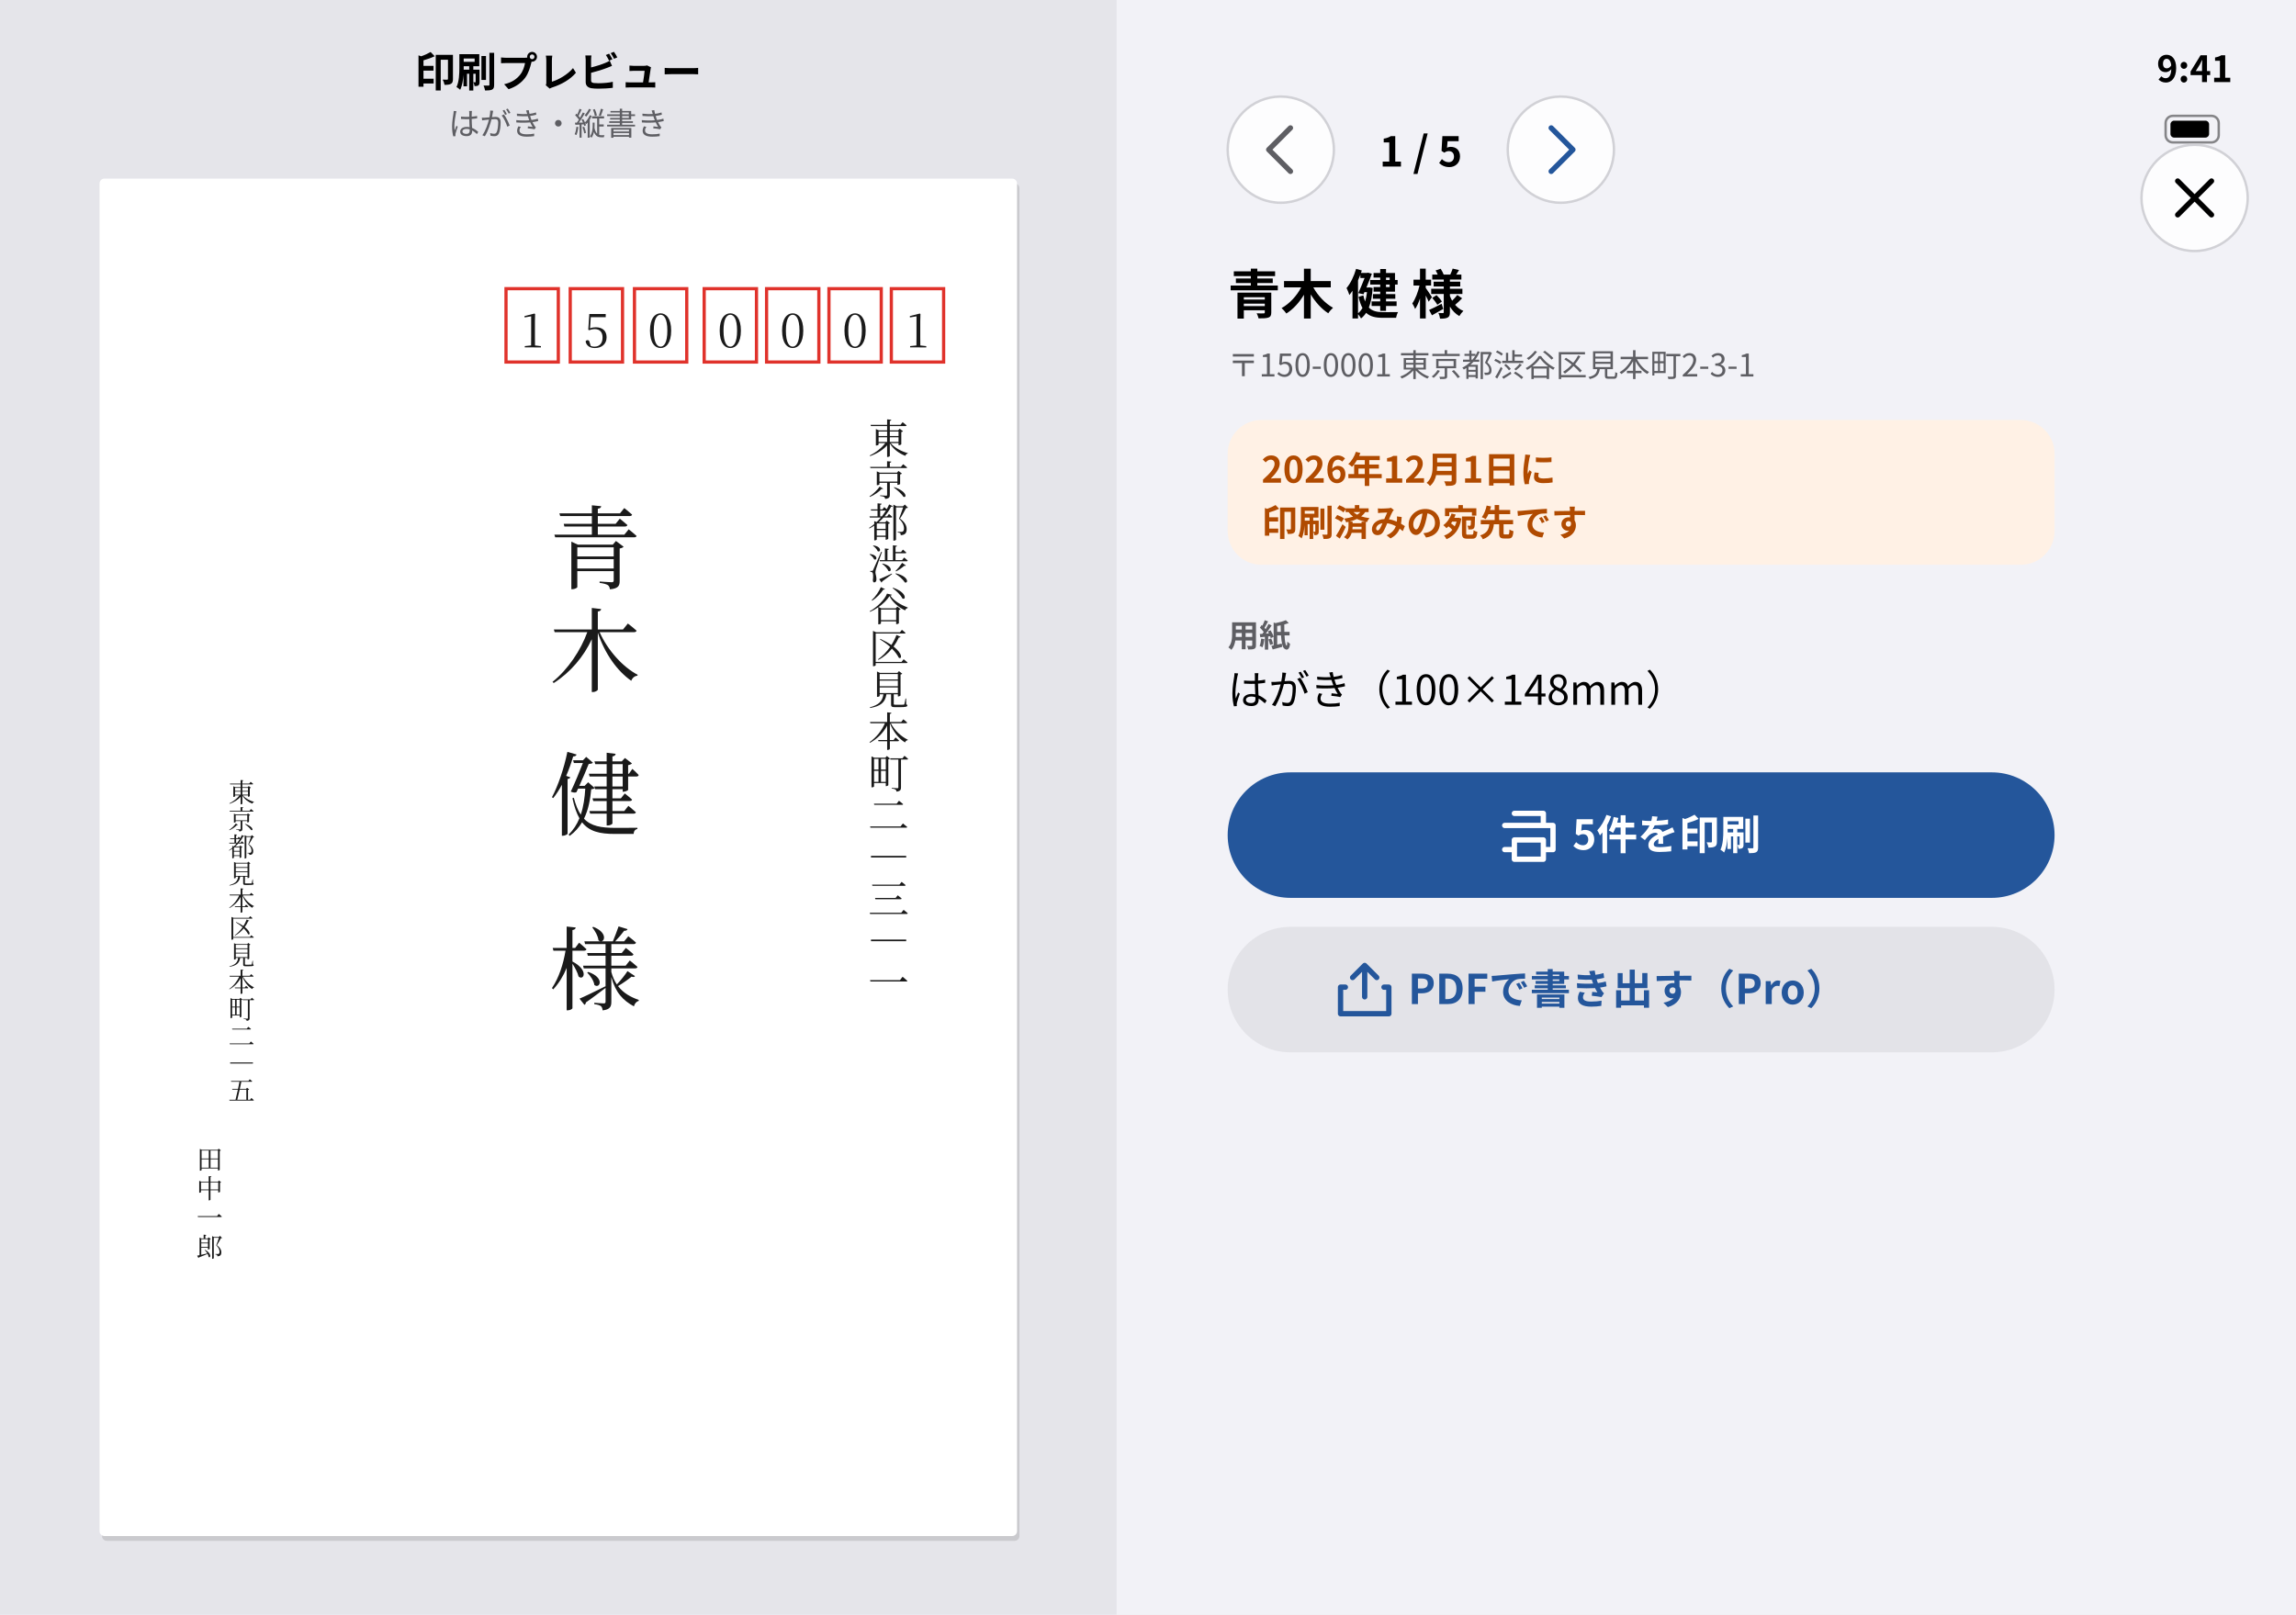
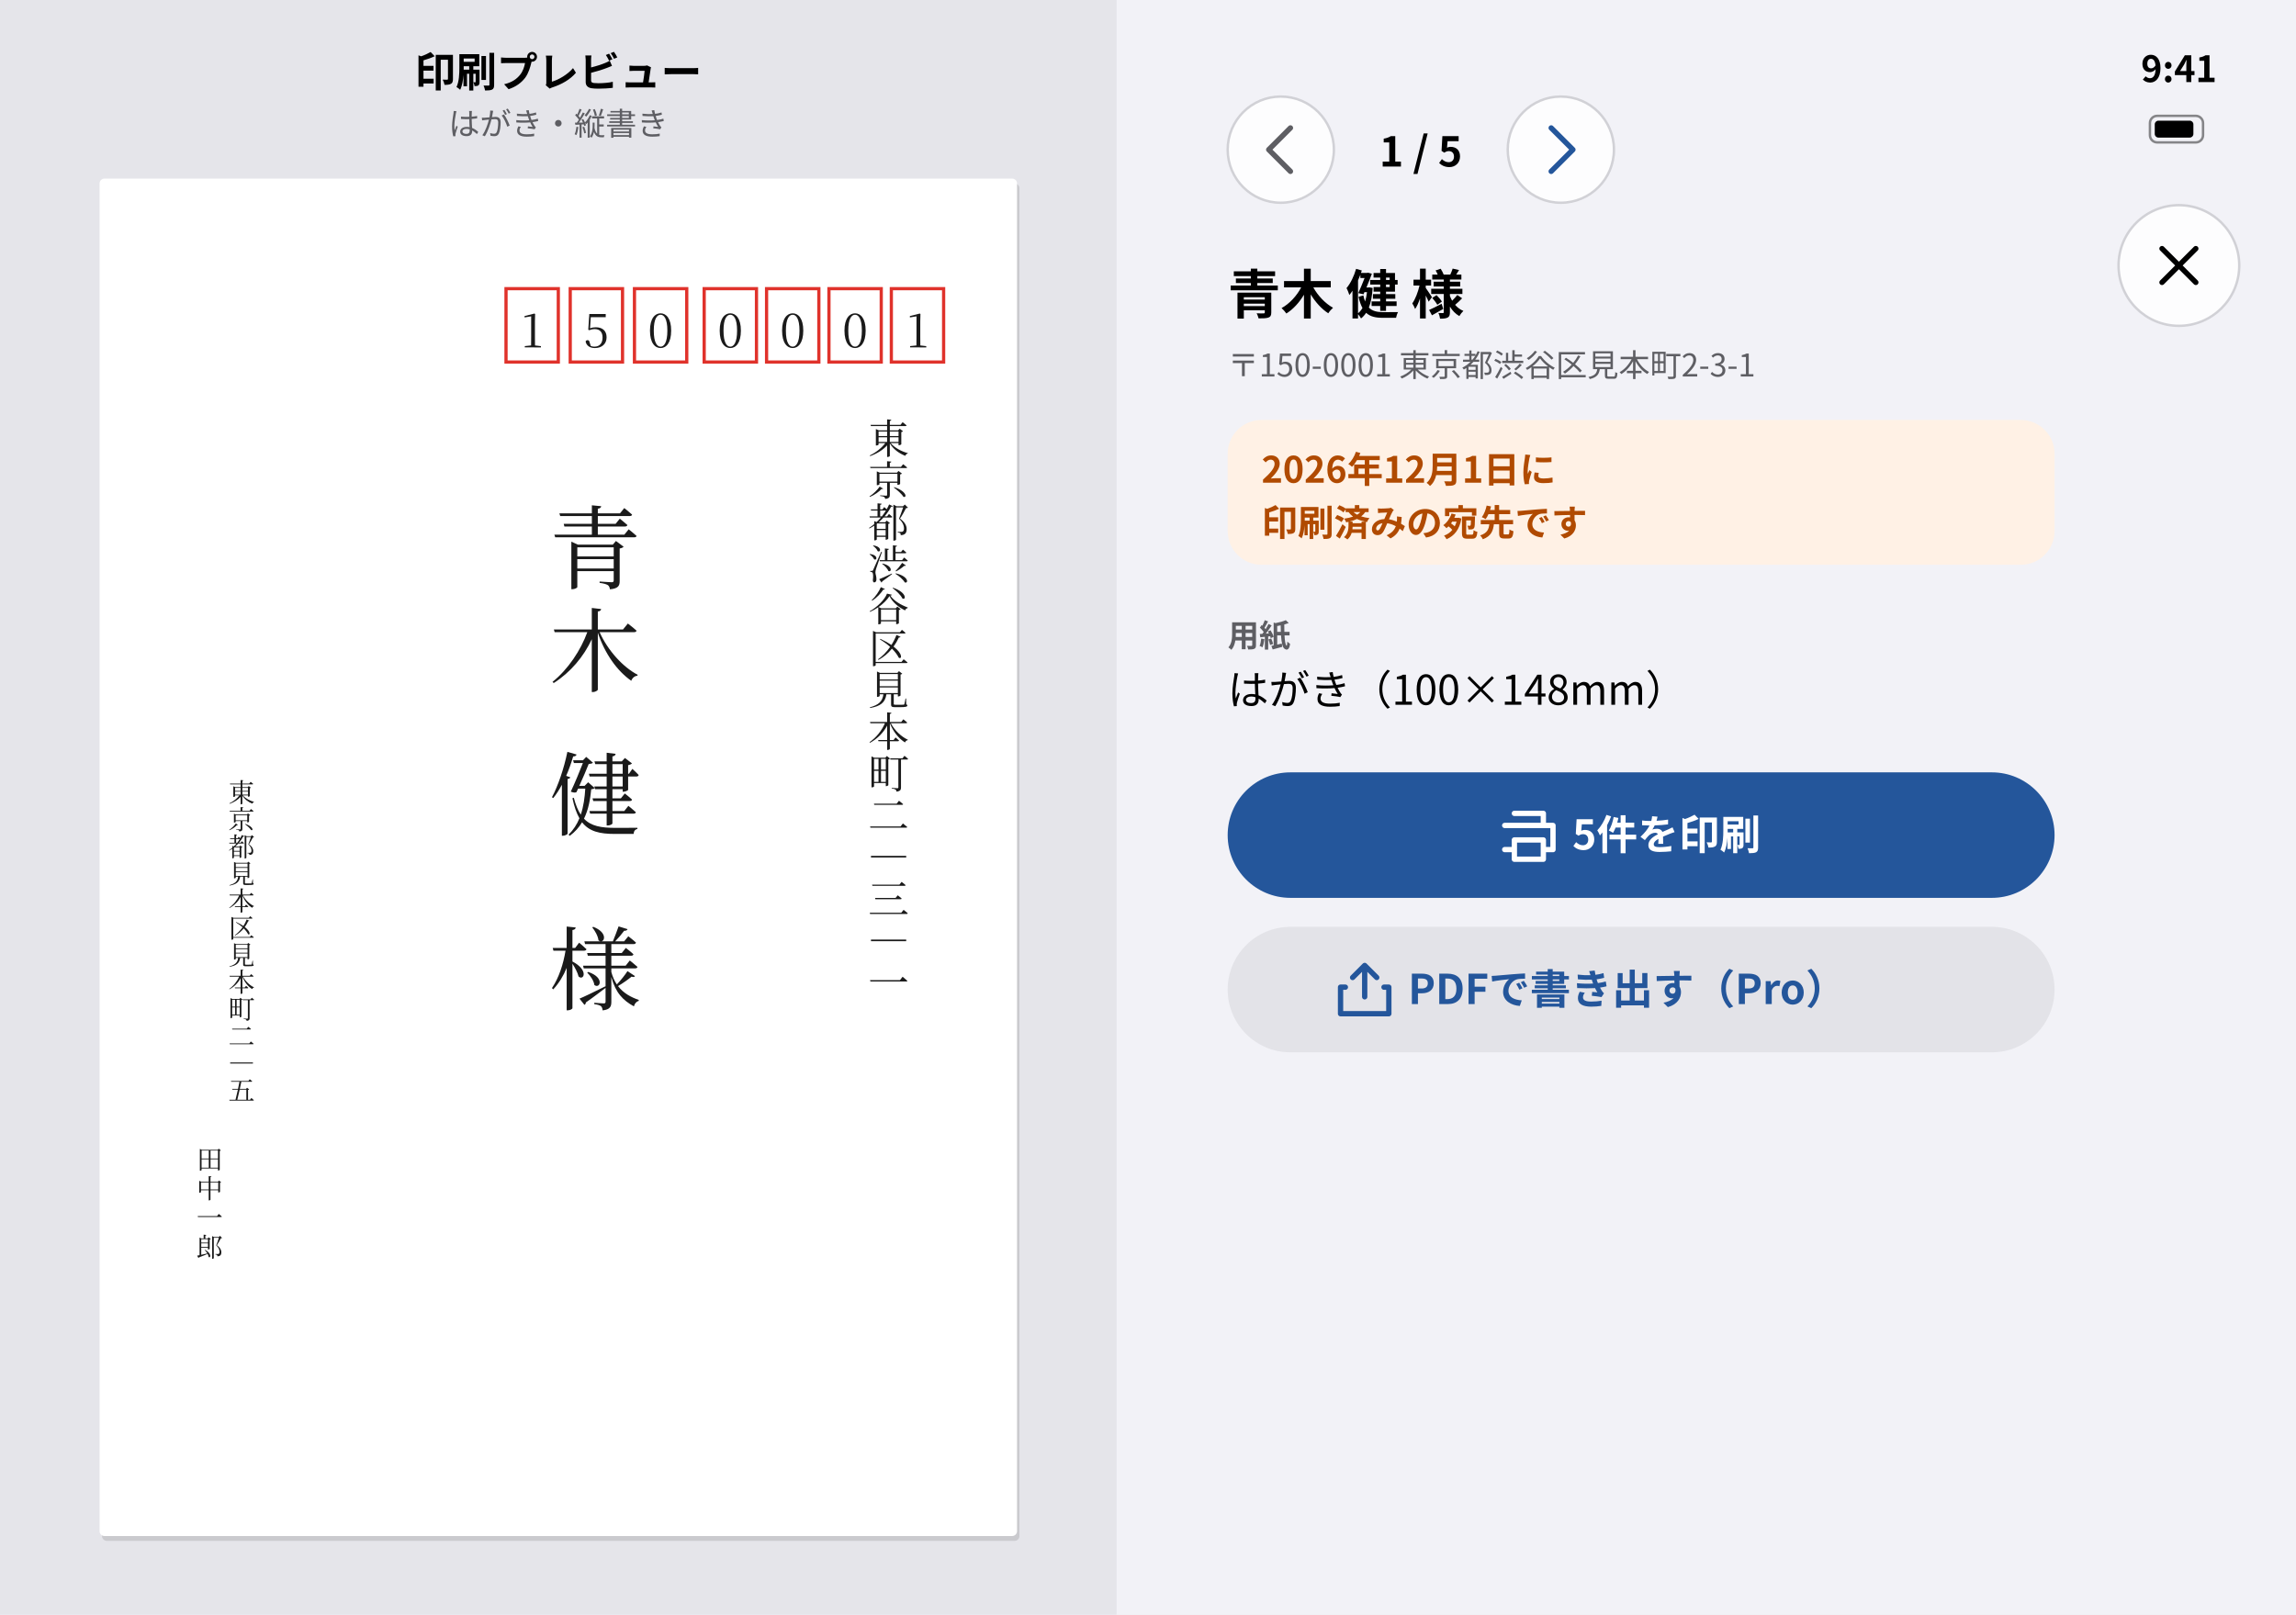
<svg xmlns="http://www.w3.org/2000/svg" width="951" height="669" viewBox="0 0 951 669" data-bg="#F2F2F7">
  <rect width="100%" height="100%" fill="#F2F2F7" />
  <rect x="0" y="0" width="462.5" height="669" fill="#E5E5EA" />
-   <text x="909" y="34" font-family="-apple-system, 'SF Pro Text', 'Hiragino Sans', 'Noto Sans JP', 'Noto Sans CJK JP', sans-serif" font-size="15" font-weight="600" fill="#000000" text-anchor="middle">9:41</text>
-   <rect x="897.0" y="48" width="22" height="11" rx="3" fill="none" stroke="#000000" stroke-opacity="0.45" />
-   <rect x="899.0" y="50" width="16" height="7" rx="1.5" fill="#000000" />
-   <circle cx="909" cy="82" r="22" fill="#FFFFFF" fill-opacity="0.85" stroke="#D1D1D6" />
+   <text x="902.5" y="34" font-family="-apple-system, 'SF Pro Text', 'Hiragino Sans', 'Noto Sans JP', 'Noto Sans CJK JP', sans-serif" font-size="15" font-weight="600" fill="#000000" text-anchor="middle">9:41</text>
+   <rect x="890.5" y="48" width="22" height="11" rx="3" fill="none" stroke="#000000" stroke-opacity="0.45" />
+   <rect x="892.5" y="50" width="16" height="7" rx="1.5" fill="#000000" />
+   <circle cx="902.5" cy="110" r="25" fill="#FFFFFF" fill-opacity="0.85" stroke="#D1D1D6" />
  <g fill="none" stroke="#000000" stroke-width="2.2" stroke-linecap="round" stroke-linejoin="round">
-     <path d="M902.0 75l14 14M916.0 75l-14 14" />
+     <path d="M895.5 103l14 14M909.5 103l-14 14" />
  </g>
  <text x="231.25" y="36" font-family="-apple-system, 'SF Pro Text', 'Hiragino Sans', 'Noto Sans JP', 'Noto Sans CJK JP', sans-serif" font-size="17" font-weight="600" fill="#000000" text-anchor="middle" data-bg="#E5E5EA">印刷プレビュー</text>
  <text x="231.25" y="56" font-family="-apple-system, 'SF Pro Text', 'Hiragino Sans', 'Noto Sans JP', 'Noto Sans CJK JP', sans-serif" font-size="13" font-weight="400" fill="#5E5E63" text-anchor="middle" data-bg="#E5E5EA">はがき・縦書き</text>
  <rect x="42.25" y="76" width="380" height="562.4" rx="2" fill="#000000" fill-opacity="0.12" />
  <rect x="41.25" y="74" width="380" height="562.4" rx="2" fill="#FFFFFF" />
  <rect x="209.59" y="119.6" width="21.66" height="30.4" fill="none" stroke="#E0322B" stroke-width="1.33" />
  <rect x="236.19" y="119.6" width="21.66" height="30.4" fill="none" stroke="#E0322B" stroke-width="1.33" />
  <rect x="262.79" y="119.6" width="21.66" height="30.4" fill="none" stroke="#E0322B" stroke-width="1.33" />
  <rect x="291.67" y="119.6" width="21.66" height="30.4" fill="none" stroke="#E0322B" stroke-width="1.33" />
  <rect x="317.51" y="119.6" width="21.66" height="30.4" fill="none" stroke="#E0322B" stroke-width="1.33" />
  <rect x="343.35" y="119.6" width="21.66" height="30.4" fill="none" stroke="#E0322B" stroke-width="1.33" />
  <rect x="369.19" y="119.6" width="21.66" height="30.4" fill="none" stroke="#E0322B" stroke-width="1.33" />
  <text x="220.42" y="143.92" font-family="'Hiragino Mincho ProN', 'Noto Serif CJK JP', 'Noto Serif JP', serif" font-size="19" font-weight="400" fill="#1A1A1A" text-anchor="middle" data-bg="#FFFFFF">1</text>
  <text x="247.02" y="143.92" font-family="'Hiragino Mincho ProN', 'Noto Serif CJK JP', 'Noto Serif JP', serif" font-size="19" font-weight="400" fill="#1A1A1A" text-anchor="middle" data-bg="#FFFFFF">5</text>
  <text x="273.62" y="143.92" font-family="'Hiragino Mincho ProN', 'Noto Serif CJK JP', 'Noto Serif JP', serif" font-size="19" font-weight="400" fill="#1A1A1A" text-anchor="middle" data-bg="#FFFFFF">0</text>
  <text x="302.5" y="143.92" font-family="'Hiragino Mincho ProN', 'Noto Serif CJK JP', 'Noto Serif JP', serif" font-size="19" font-weight="400" fill="#1A1A1A" text-anchor="middle" data-bg="#FFFFFF">0</text>
  <text x="328.34" y="143.92" font-family="'Hiragino Mincho ProN', 'Noto Serif CJK JP', 'Noto Serif JP', serif" font-size="19" font-weight="400" fill="#1A1A1A" text-anchor="middle" data-bg="#FFFFFF">0</text>
  <text x="354.18" y="143.92" font-family="'Hiragino Mincho ProN', 'Noto Serif CJK JP', 'Noto Serif JP', serif" font-size="19" font-weight="400" fill="#1A1A1A" text-anchor="middle" data-bg="#FFFFFF">0</text>
  <text x="380.02" y="143.92" font-family="'Hiragino Mincho ProN', 'Noto Serif CJK JP', 'Noto Serif JP', serif" font-size="19" font-weight="400" fill="#1A1A1A" text-anchor="middle" data-bg="#FFFFFF">1</text>
  <text x="368.05" y="188" font-family="'Hiragino Mincho ProN', 'Noto Serif CJK JP', 'Noto Serif JP', serif" font-size="17" font-weight="400" fill="#1A1A1A" text-anchor="middle" data-bg="#FFFFFF">東</text>
  <text x="368.05" y="205.34" font-family="'Hiragino Mincho ProN', 'Noto Serif CJK JP', 'Noto Serif JP', serif" font-size="17" font-weight="400" fill="#1A1A1A" text-anchor="middle" data-bg="#FFFFFF">京</text>
  <text x="368.05" y="222.68" font-family="'Hiragino Mincho ProN', 'Noto Serif CJK JP', 'Noto Serif JP', serif" font-size="17" font-weight="400" fill="#1A1A1A" text-anchor="middle" data-bg="#FFFFFF">都</text>
  <text x="368.05" y="240.02" font-family="'Hiragino Mincho ProN', 'Noto Serif CJK JP', 'Noto Serif JP', serif" font-size="17" font-weight="400" fill="#1A1A1A" text-anchor="middle" data-bg="#FFFFFF">渋</text>
  <text x="368.05" y="257.36" font-family="'Hiragino Mincho ProN', 'Noto Serif CJK JP', 'Noto Serif JP', serif" font-size="17" font-weight="400" fill="#1A1A1A" text-anchor="middle" data-bg="#FFFFFF">谷</text>
  <text x="368.05" y="274.7" font-family="'Hiragino Mincho ProN', 'Noto Serif CJK JP', 'Noto Serif JP', serif" font-size="17" font-weight="400" fill="#1A1A1A" text-anchor="middle" data-bg="#FFFFFF">区</text>
  <text x="368.05" y="292.04" font-family="'Hiragino Mincho ProN', 'Noto Serif CJK JP', 'Noto Serif JP', serif" font-size="17" font-weight="400" fill="#1A1A1A" text-anchor="middle" data-bg="#FFFFFF">見</text>
  <text x="368.05" y="309.38" font-family="'Hiragino Mincho ProN', 'Noto Serif CJK JP', 'Noto Serif JP', serif" font-size="17" font-weight="400" fill="#1A1A1A" text-anchor="middle" data-bg="#FFFFFF">本</text>
  <text x="368.05" y="326.72" font-family="'Hiragino Mincho ProN', 'Noto Serif CJK JP', 'Noto Serif JP', serif" font-size="17" font-weight="400" fill="#1A1A1A" text-anchor="middle" data-bg="#FFFFFF">町</text>
  <text x="368.05" y="344.06" font-family="'Hiragino Mincho ProN', 'Noto Serif CJK JP', 'Noto Serif JP', serif" font-size="17" font-weight="400" fill="#1A1A1A" text-anchor="middle" data-bg="#FFFFFF">二</text>
  <text x="368.05" y="361.4" font-family="'Hiragino Mincho ProN', 'Noto Serif CJK JP', 'Noto Serif JP', serif" font-size="17" font-weight="400" fill="#1A1A1A" text-anchor="middle" data-bg="#FFFFFF">―</text>
  <text x="368.05" y="378.74" font-family="'Hiragino Mincho ProN', 'Noto Serif CJK JP', 'Noto Serif JP', serif" font-size="17" font-weight="400" fill="#1A1A1A" text-anchor="middle" data-bg="#FFFFFF">三</text>
  <text x="368.05" y="396.08" font-family="'Hiragino Mincho ProN', 'Noto Serif CJK JP', 'Noto Serif JP', serif" font-size="17" font-weight="400" fill="#1A1A1A" text-anchor="middle" data-bg="#FFFFFF">―</text>
  <text x="368.05" y="413.42" font-family="'Hiragino Mincho ProN', 'Noto Serif CJK JP', 'Noto Serif JP', serif" font-size="17" font-weight="400" fill="#1A1A1A" text-anchor="middle" data-bg="#FFFFFF">一</text>
  <text x="246.45" y="241.2" font-family="'Hiragino Mincho ProN', 'Noto Serif CJK JP', 'Noto Serif JP', serif" font-size="38" font-weight="400" fill="#1A1A1A" text-anchor="middle" data-bg="#FFFFFF">青</text>
  <text x="246.45" y="283.76" font-family="'Hiragino Mincho ProN', 'Noto Serif CJK JP', 'Noto Serif JP', serif" font-size="38" font-weight="400" fill="#1A1A1A" text-anchor="middle" data-bg="#FFFFFF">木</text>
  <text x="246.45" y="343.344" font-family="'Hiragino Mincho ProN', 'Noto Serif CJK JP', 'Noto Serif JP', serif" font-size="38" font-weight="400" fill="#1A1A1A" text-anchor="middle" data-bg="#FFFFFF">健</text>
  <text x="246.45" y="415.696" font-family="'Hiragino Mincho ProN', 'Noto Serif CJK JP', 'Noto Serif JP', serif" font-size="38" font-weight="400" fill="#1A1A1A" text-anchor="middle" data-bg="#FFFFFF">様</text>
  <text x="100.05" y="332.4" font-family="'Hiragino Mincho ProN', 'Noto Serif CJK JP', 'Noto Serif JP', serif" font-size="11" font-weight="400" fill="#1A1A1A" text-anchor="middle" data-bg="#FFFFFF">東</text>
  <text x="100.05" y="343.62" font-family="'Hiragino Mincho ProN', 'Noto Serif CJK JP', 'Noto Serif JP', serif" font-size="11" font-weight="400" fill="#1A1A1A" text-anchor="middle" data-bg="#FFFFFF">京</text>
  <text x="100.05" y="354.84" font-family="'Hiragino Mincho ProN', 'Noto Serif CJK JP', 'Noto Serif JP', serif" font-size="11" font-weight="400" fill="#1A1A1A" text-anchor="middle" data-bg="#FFFFFF">都</text>
  <text x="100.05" y="366.06" font-family="'Hiragino Mincho ProN', 'Noto Serif CJK JP', 'Noto Serif JP', serif" font-size="11" font-weight="400" fill="#1A1A1A" text-anchor="middle" data-bg="#FFFFFF">見</text>
  <text x="100.05" y="377.28" font-family="'Hiragino Mincho ProN', 'Noto Serif CJK JP', 'Noto Serif JP', serif" font-size="11" font-weight="400" fill="#1A1A1A" text-anchor="middle" data-bg="#FFFFFF">本</text>
  <text x="100.05" y="388.5" font-family="'Hiragino Mincho ProN', 'Noto Serif CJK JP', 'Noto Serif JP', serif" font-size="11" font-weight="400" fill="#1A1A1A" text-anchor="middle" data-bg="#FFFFFF">区</text>
  <text x="100.05" y="399.72" font-family="'Hiragino Mincho ProN', 'Noto Serif CJK JP', 'Noto Serif JP', serif" font-size="11" font-weight="400" fill="#1A1A1A" text-anchor="middle" data-bg="#FFFFFF">見</text>
  <text x="100.05" y="410.94" font-family="'Hiragino Mincho ProN', 'Noto Serif CJK JP', 'Noto Serif JP', serif" font-size="11" font-weight="400" fill="#1A1A1A" text-anchor="middle" data-bg="#FFFFFF">本</text>
  <text x="100.05" y="422.16" font-family="'Hiragino Mincho ProN', 'Noto Serif CJK JP', 'Noto Serif JP', serif" font-size="11" font-weight="400" fill="#1A1A1A" text-anchor="middle" data-bg="#FFFFFF">町</text>
  <text x="100.05" y="433.38" font-family="'Hiragino Mincho ProN', 'Noto Serif CJK JP', 'Noto Serif JP', serif" font-size="11" font-weight="400" fill="#1A1A1A" text-anchor="middle" data-bg="#FFFFFF">二</text>
  <text x="100.05" y="444.6" font-family="'Hiragino Mincho ProN', 'Noto Serif CJK JP', 'Noto Serif JP', serif" font-size="11" font-weight="400" fill="#1A1A1A" text-anchor="middle" data-bg="#FFFFFF">―</text>
  <text x="100.05" y="455.82" font-family="'Hiragino Mincho ProN', 'Noto Serif CJK JP', 'Noto Serif JP', serif" font-size="11" font-weight="400" fill="#1A1A1A" text-anchor="middle" data-bg="#FFFFFF">五</text>
  <text x="86.85" y="484.4" font-family="'Hiragino Mincho ProN', 'Noto Serif CJK JP', 'Noto Serif JP', serif" font-size="11" font-weight="400" fill="#1A1A1A" text-anchor="middle" data-bg="#FFFFFF">田</text>
  <text x="86.85" y="496.5" font-family="'Hiragino Mincho ProN', 'Noto Serif CJK JP', 'Noto Serif JP', serif" font-size="11" font-weight="400" fill="#1A1A1A" text-anchor="middle" data-bg="#FFFFFF">中</text>
  <text x="86.85" y="508.6" font-family="'Hiragino Mincho ProN', 'Noto Serif CJK JP', 'Noto Serif JP', serif" font-size="11" font-weight="400" fill="#1A1A1A" text-anchor="middle" data-bg="#FFFFFF">一</text>
  <text x="86.85" y="520.7" font-family="'Hiragino Mincho ProN', 'Noto Serif CJK JP', 'Noto Serif JP', serif" font-size="11" font-weight="400" fill="#1A1A1A" text-anchor="middle" data-bg="#FFFFFF">郎</text>
  <circle cx="530.5" cy="62" r="22" fill="#FFFFFF" fill-opacity="0.85" stroke="#D1D1D6" />
  <g fill="none" stroke="#5E5E63" stroke-width="2.2" stroke-linecap="round" stroke-linejoin="round">
    <path d="M534.5 53l-9 9 9 9" />
  </g>
  <text x="588.5" y="69" font-family="-apple-system, 'SF Pro Text', 'Hiragino Sans', 'Noto Sans JP', 'Noto Sans CJK JP', sans-serif" font-size="17" font-weight="600" fill="#000000" text-anchor="middle">1 / 5</text>
  <circle cx="646.5" cy="62" r="22" fill="#FFFFFF" fill-opacity="0.85" stroke="#D1D1D6" />
  <g fill="none" stroke="#24569B" stroke-width="2.2" stroke-linecap="round" stroke-linejoin="round">
    <path d="M642.5 53l9 9-9 9" />
  </g>
  <text x="508.5" y="130" font-family="-apple-system, 'SF Pro Text', 'Hiragino Sans', 'Noto Sans JP', 'Noto Sans CJK JP', sans-serif" font-size="22" font-weight="700" fill="#000000" text-anchor="start">青木 健 様</text>
  <text x="508.5" y="156" font-family="-apple-system, 'SF Pro Text', 'Hiragino Sans', 'Noto Sans JP', 'Noto Sans CJK JP', sans-serif" font-size="13" font-weight="400" fill="#5E5E63" text-anchor="start">〒150-0001 東京都渋谷区見本町2-3-1</text>
  <rect x="508.5" y="174" width="342.5" height="60" rx="14" fill="#FFF1E5" />
  <text x="522.5" y="200" font-family="-apple-system, 'SF Pro Text', 'Hiragino Sans', 'Noto Sans JP', 'Noto Sans CJK JP', sans-serif" font-size="15" font-weight="600" fill="#B04A00" text-anchor="start" data-bg="#FFF1E5">2026年12月1日に</text>
  <text x="522.5" y="222" font-family="-apple-system, 'SF Pro Text', 'Hiragino Sans', 'Noto Sans JP', 'Noto Sans CJK JP', sans-serif" font-size="15" font-weight="600" fill="#B04A00" text-anchor="start" data-bg="#FFF1E5">印刷済みの宛先です</text>
  <text x="508.5" y="268" font-family="-apple-system, 'SF Pro Text', 'Hiragino Sans', 'Noto Sans JP', 'Noto Sans CJK JP', sans-serif" font-size="13" font-weight="600" fill="#5E5E63" text-anchor="start">用紙</text>
  <text x="508.5" y="292" font-family="-apple-system, 'SF Pro Text', 'Hiragino Sans', 'Noto Sans JP', 'Noto Sans CJK JP', sans-serif" font-size="17" font-weight="400" fill="#000000" text-anchor="start">はがき（100×148mm）</text>
  <rect x="508.5" y="320" width="342.5" height="52" rx="26" fill="#24569B" />
  <g fill="none" stroke="#FFFFFF" stroke-width="2.2" stroke-linecap="round" stroke-linejoin="round">
    <path d="M627.25 337.0h12v5M623.25 342.0h20v10h-4M623.25 352.0h4M627.25 348.0h12v8h-12z" />
  </g>
  <text x="651.25" y="352" font-family="-apple-system, 'SF Pro Text', 'Hiragino Sans', 'Noto Sans JP', 'Noto Sans CJK JP', sans-serif" font-size="17" font-weight="600" fill="#FFFFFF" text-anchor="start" data-bg="#24569B">5件を印刷</text>
  <rect x="508.5" y="384" width="342.5" height="52" rx="26" fill="#E3E3E8" />
  <g fill="none" stroke="#24569B" stroke-width="2.2" stroke-linecap="round" stroke-linejoin="round">
    <path d="M565.25 400.0v13M560.25 405.0l5-5 5 5M557.25 409.0h-2v11h20v-11h-2" />
  </g>
  <text x="583.25" y="416" font-family="-apple-system, 'SF Pro Text', 'Hiragino Sans', 'Noto Sans JP', 'Noto Sans CJK JP', sans-serif" font-size="17" font-weight="600" fill="#24569B" text-anchor="start" data-bg="#E3E3E8">PDFで書き出す（Pro）</text>
</svg>
